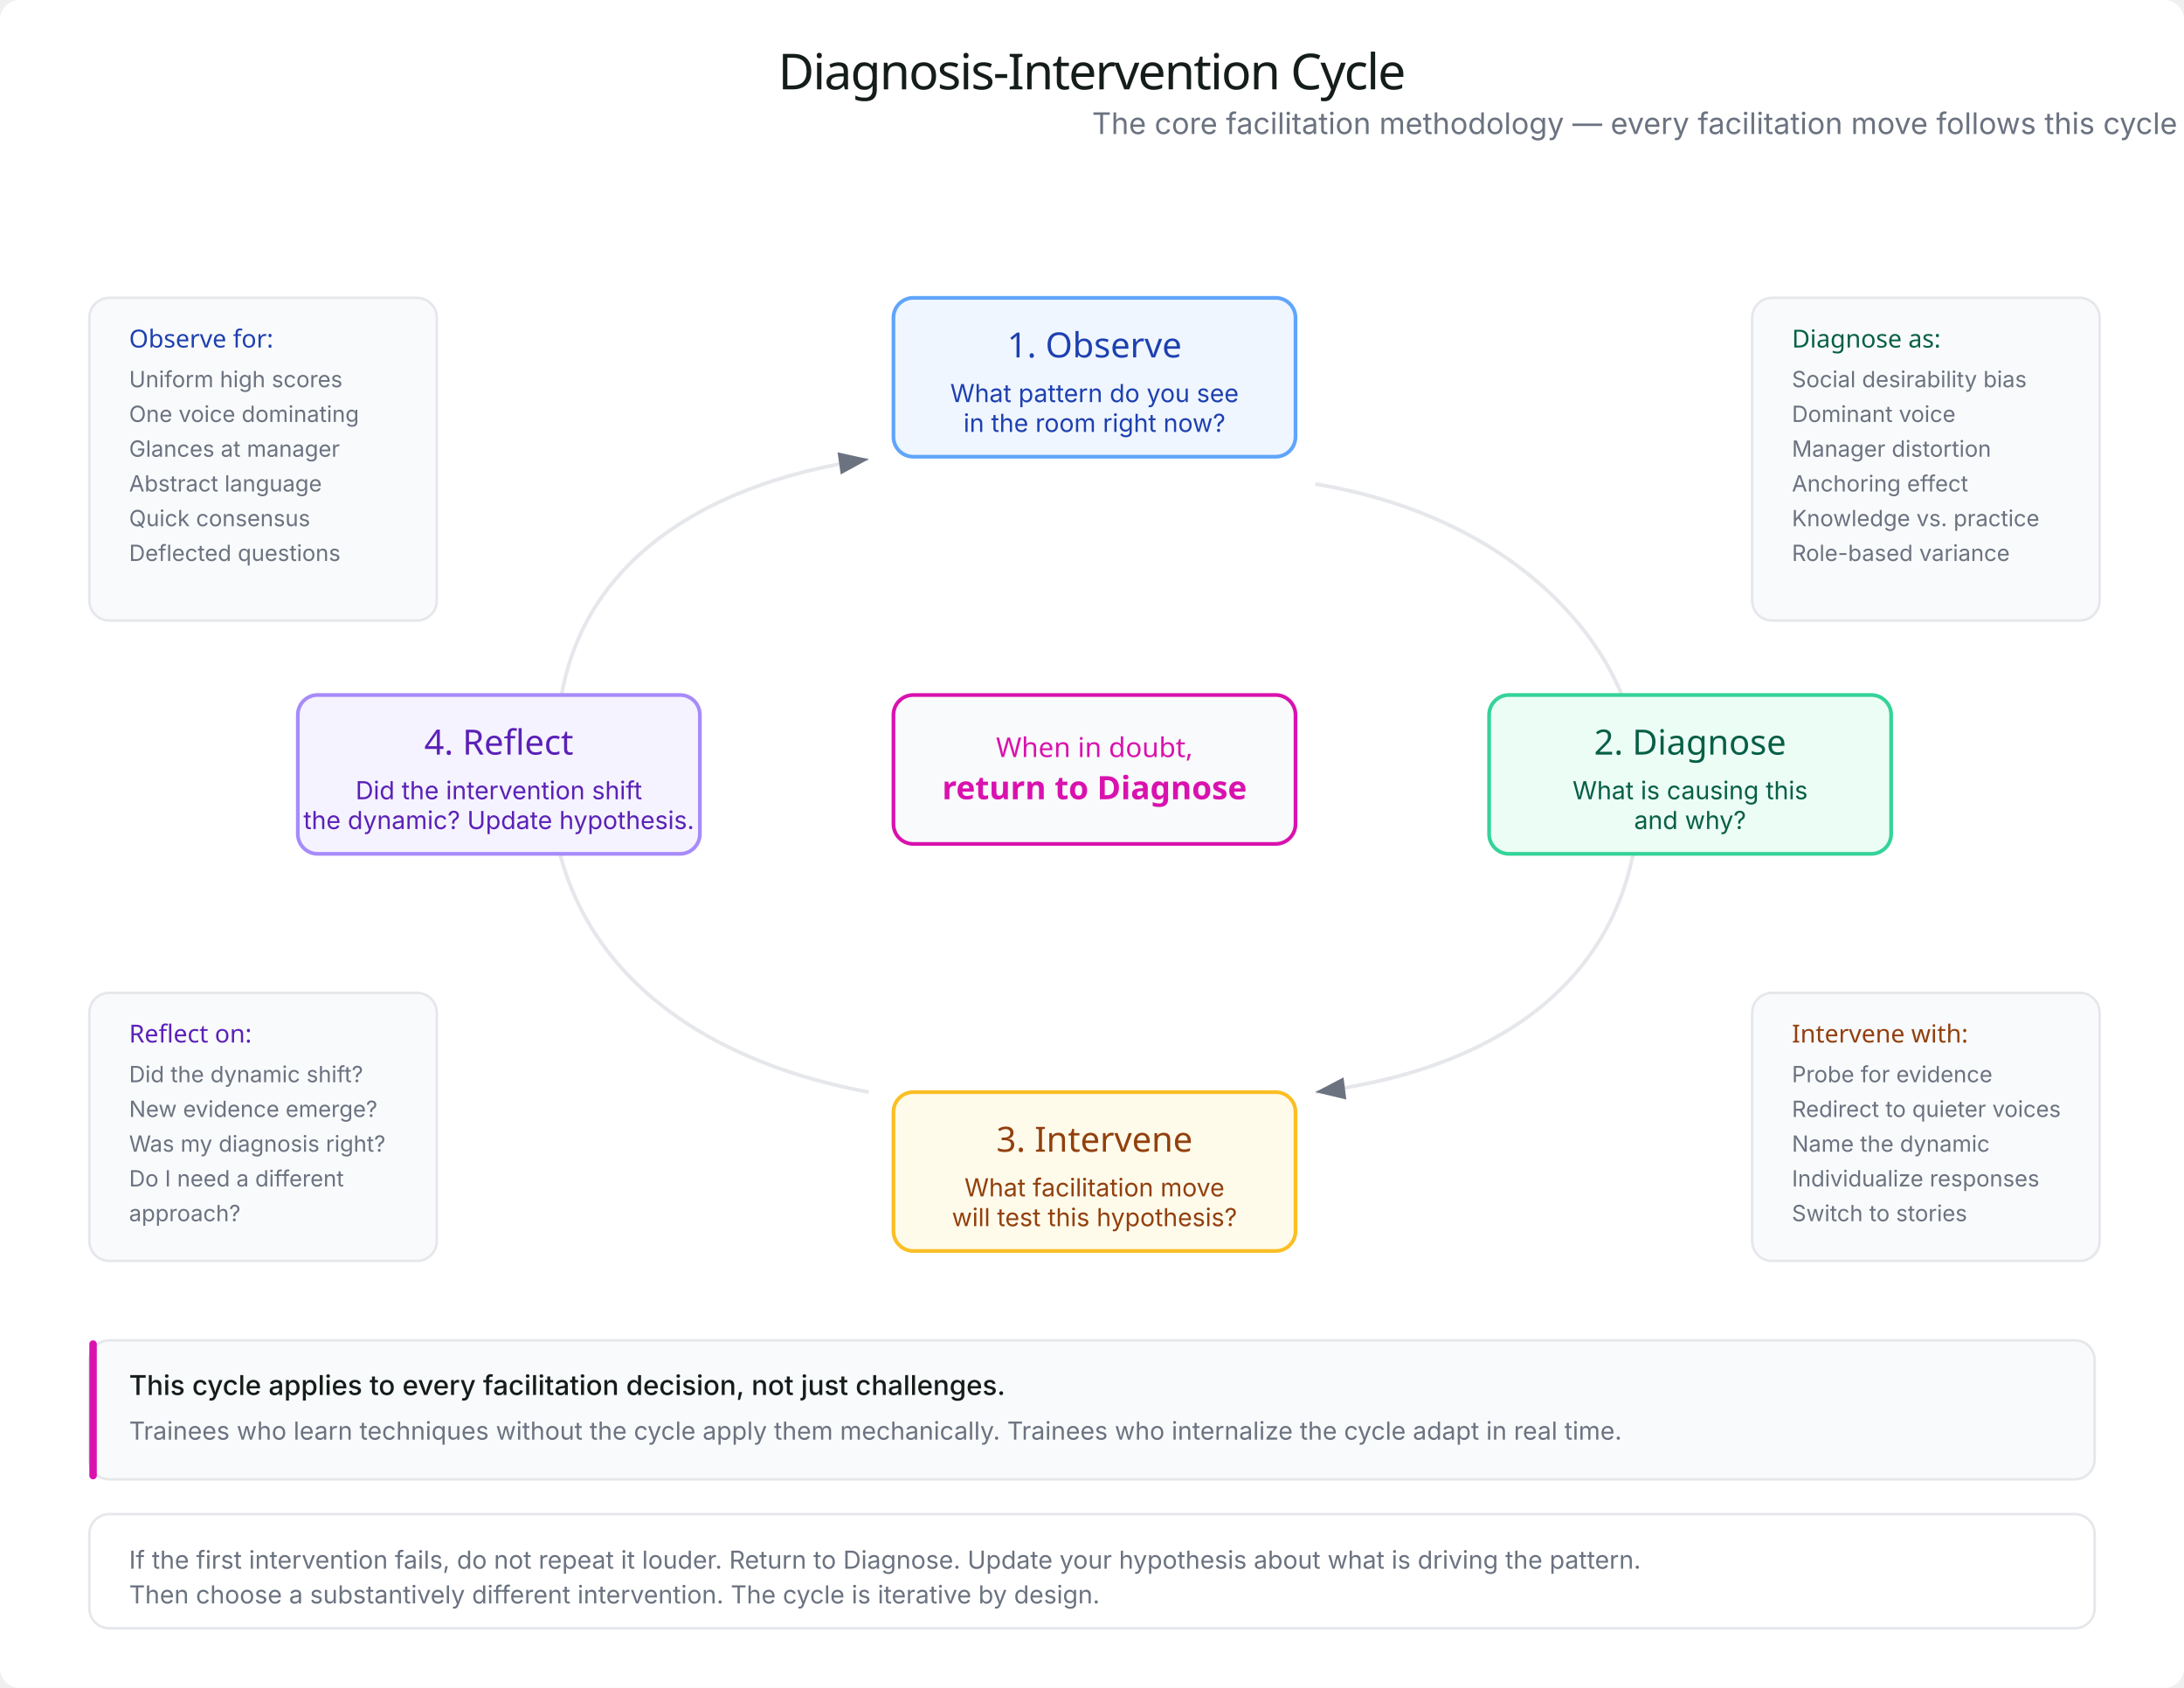
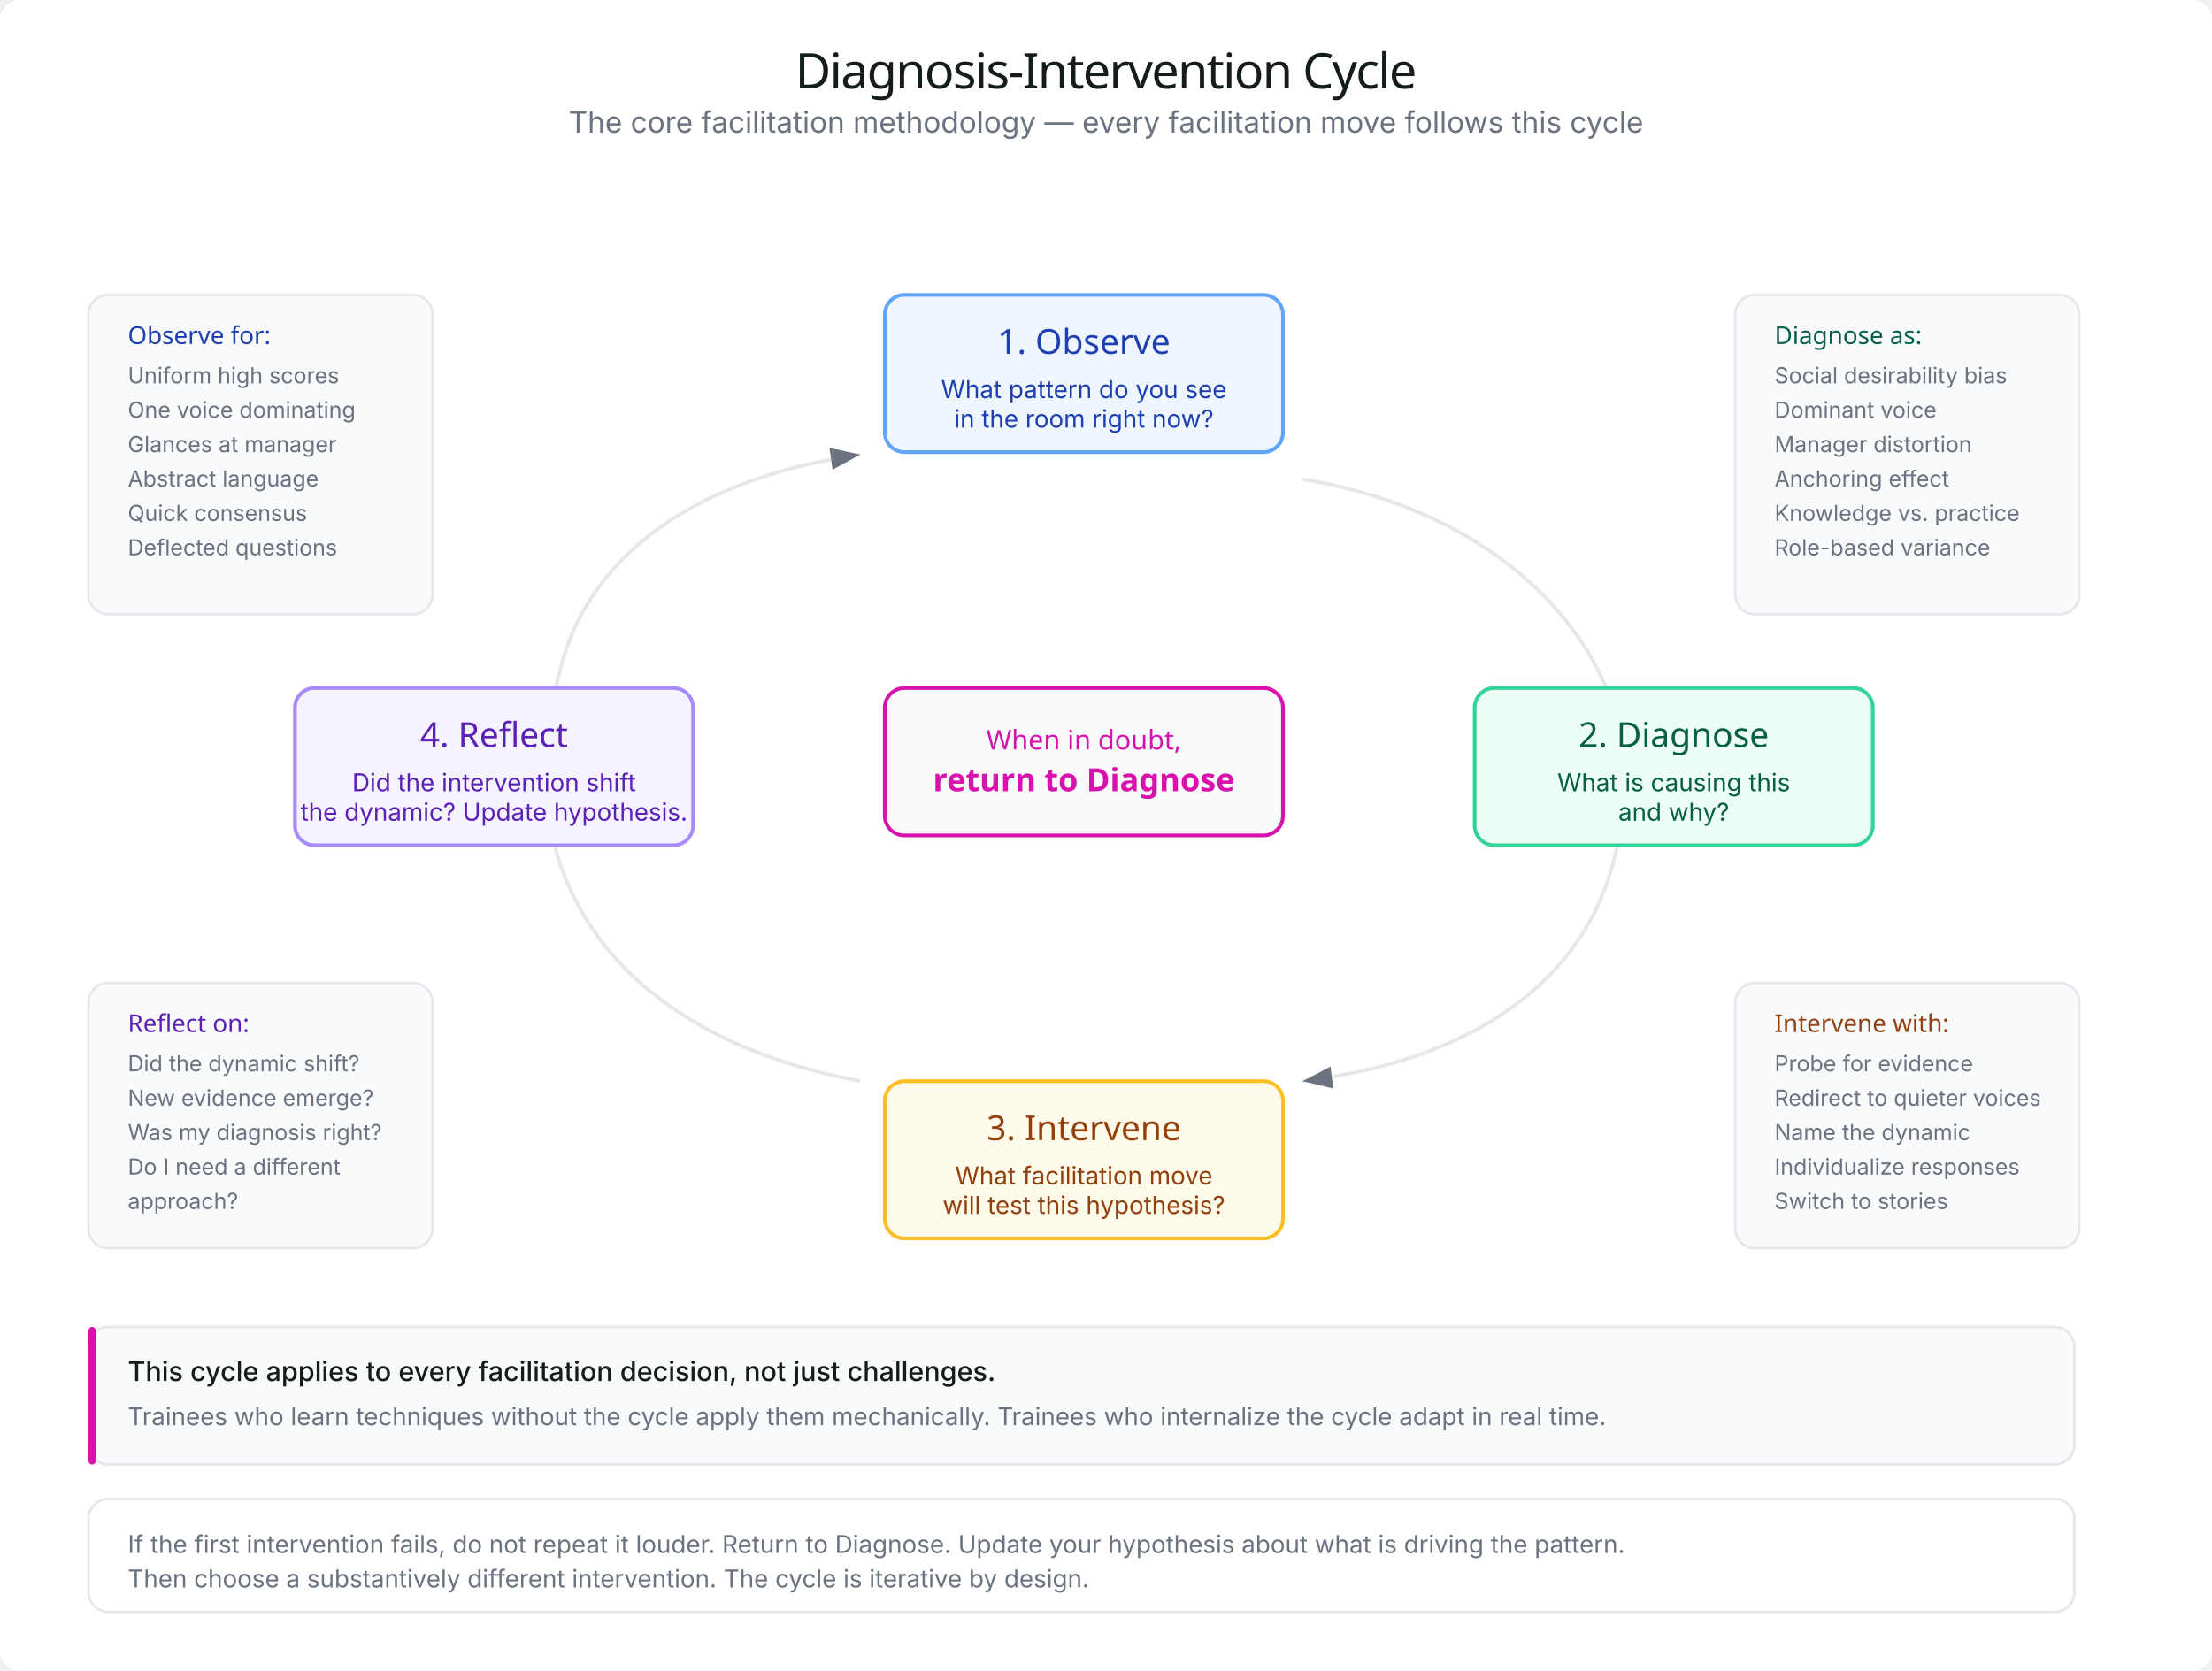
- <svg xmlns="http://www.w3.org/2000/svg" viewBox="0 0 880 680" font-family="'Inter', sans-serif">
+ <svg xmlns="http://www.w3.org/2000/svg" viewBox="0 0 900 680" font-family="'Inter', sans-serif">
  <defs>
    <marker id="arrow" markerWidth="8" markerHeight="6" refX="8" refY="3" orient="auto">
      <polygon points="0 0, 8 3, 0 6" fill="#6B7280" />
    </marker>
    <marker id="arrow-accent" markerWidth="8" markerHeight="6" refX="8" refY="3" orient="auto">
      <polygon points="0 0, 8 3, 0 6" fill="#D912AE" />
    </marker>
  </defs>
-   <rect width="880" height="680" fill="#fff" rx="8" />
-   <text x="440" y="36" text-anchor="middle" font-family="'DM Sans', sans-serif" font-size="20" font-weight="400" fill="#151D1A" letter-spacing="-0.03em">Diagnosis-Intervention Cycle</text>
-   <text x="440" y="54" font-size="12" fill="#6B7280">The core facilitation methodology — every facilitation move follows this cycle</text>
+   <rect width="900" height="680" fill="#fff" rx="8" />
+   <text x="450" y="36" text-anchor="middle" font-family="'DM Sans', sans-serif" font-size="20" font-weight="400" fill="#151D1A" letter-spacing="-0.03em">Diagnosis-Intervention Cycle</text>
+   <text x="450" y="54" text-anchor="middle" font-size="12" fill="#6B7280">The core facilitation methodology — every facilitation move follows this cycle</text>
  <path d="M 530,195 C 620,210 660,270 660,310" fill="none" stroke="#E5E7EB" stroke-width="1.5" marker-end="url(#arrow)" />
  <path d="M 660,330 C 655,390 610,430 530,440" fill="none" stroke="#E5E7EB" stroke-width="1.5" marker-end="url(#arrow)" />
  <path d="M 350,440 C 270,425 225,380 222,320" fill="none" stroke="#E5E7EB" stroke-width="1.5" marker-end="url(#arrow)" />
  <path d="M 225,290 C 230,230 280,195 350,185" fill="none" stroke="#E5E7EB" stroke-width="1.5" marker-end="url(#arrow)" />
  <rect x="360" y="280" width="162" height="60" rx="8" fill="#F9FAFB" stroke="#D912AE" stroke-width="1.5" />
  <text x="441" y="305" text-anchor="middle" font-family="'DM Sans', sans-serif" font-size="11" font-weight="500" fill="#D912AE">When in doubt,</text>
  <text x="441" y="322" text-anchor="middle" font-family="'DM Sans', sans-serif" font-size="13" font-weight="700" fill="#D912AE">return to Diagnose</text>
  <rect x="360" y="120" width="162" height="64" rx="8" fill="#EFF6FF" stroke="#60A5FA" stroke-width="1.5" />
  <text x="441" y="144" text-anchor="middle" font-family="'DM Sans', sans-serif" font-size="14" font-weight="500" fill="#1E40AF">1. Observe</text>
  <text x="441" y="162" text-anchor="middle" font-size="10" fill="#1E40AF">What pattern do you see</text>
  <text x="441" y="174" text-anchor="middle" font-size="10" fill="#1E40AF">in the room right now?</text>
  <rect x="600" y="280" width="162" height="64" rx="8" fill="#ECFDF5" stroke="#34D399" stroke-width="1.5" />
  <text x="681" y="304" text-anchor="middle" font-family="'DM Sans', sans-serif" font-size="14" font-weight="500" fill="#065F46">2. Diagnose</text>
  <text x="681" y="322" text-anchor="middle" font-size="10" fill="#065F46">What is causing this</text>
  <text x="681" y="334" text-anchor="middle" font-size="10" fill="#065F46">and why?</text>
  <rect x="360" y="440" width="162" height="64" rx="8" fill="#FFFBEB" stroke="#FBBF24" stroke-width="1.5" />
  <text x="441" y="464" text-anchor="middle" font-family="'DM Sans', sans-serif" font-size="14" font-weight="500" fill="#92400E">3. Intervene</text>
  <text x="441" y="482" text-anchor="middle" font-size="10" fill="#92400E">What facilitation move</text>
  <text x="441" y="494" text-anchor="middle" font-size="10" fill="#92400E">will test this hypothesis?</text>
  <rect x="120" y="280" width="162" height="64" rx="8" fill="#F5F3FF" stroke="#A78BFA" stroke-width="1.5" />
  <text x="201" y="304" text-anchor="middle" font-family="'DM Sans', sans-serif" font-size="14" font-weight="500" fill="#5B21B6">4. Reflect</text>
  <text x="201" y="322" text-anchor="middle" font-size="10" fill="#5B21B6">Did the intervention shift</text>
  <text x="201" y="334" text-anchor="middle" font-size="10" fill="#5B21B6">the dynamic? Update hypothesis.</text>
  <rect x="36" y="120" width="140" height="130" rx="8" fill="#F9FAFB" stroke="#E5E7EB" stroke-width="1" />
  <text x="52" y="140" font-family="'DM Sans', sans-serif" font-size="10" font-weight="500" fill="#1E40AF">Observe for:</text>
  <text x="52" y="156" font-size="9" fill="#6B7280">Uniform high scores</text>
  <text x="52" y="170" font-size="9" fill="#6B7280">One voice dominating</text>
  <text x="52" y="184" font-size="9" fill="#6B7280">Glances at manager</text>
  <text x="52" y="198" font-size="9" fill="#6B7280">Abstract language</text>
  <text x="52" y="212" font-size="9" fill="#6B7280">Quick consensus</text>
  <text x="52" y="226" font-size="9" fill="#6B7280">Deflected questions</text>
  <rect x="36" y="400" width="140" height="108" rx="8" fill="#F9FAFB" stroke="#E5E7EB" stroke-width="1" />
  <text x="52" y="420" font-family="'DM Sans', sans-serif" font-size="10" font-weight="500" fill="#5B21B6">Reflect on:</text>
  <text x="52" y="436" font-size="9" fill="#6B7280">Did the dynamic shift?</text>
  <text x="52" y="450" font-size="9" fill="#6B7280">New evidence emerge?</text>
  <text x="52" y="464" font-size="9" fill="#6B7280">Was my diagnosis right?</text>
  <text x="52" y="478" font-size="9" fill="#6B7280">Do I need a different</text>
  <text x="52" y="492" font-size="9" fill="#6B7280">approach?</text>
  <rect x="706" y="120" width="140" height="130" rx="8" fill="#F9FAFB" stroke="#E5E7EB" stroke-width="1" />
  <text x="722" y="140" font-family="'DM Sans', sans-serif" font-size="10" font-weight="500" fill="#065F46">Diagnose as:</text>
  <text x="722" y="156" font-size="9" fill="#6B7280">Social desirability bias</text>
  <text x="722" y="170" font-size="9" fill="#6B7280">Dominant voice</text>
  <text x="722" y="184" font-size="9" fill="#6B7280">Manager distortion</text>
  <text x="722" y="198" font-size="9" fill="#6B7280">Anchoring effect</text>
  <text x="722" y="212" font-size="9" fill="#6B7280">Knowledge vs. practice</text>
  <text x="722" y="226" font-size="9" fill="#6B7280">Role-based variance</text>
  <rect x="706" y="400" width="140" height="108" rx="8" fill="#F9FAFB" stroke="#E5E7EB" stroke-width="1" />
  <text x="722" y="420" font-family="'DM Sans', sans-serif" font-size="10" font-weight="500" fill="#92400E">Intervene with:</text>
  <text x="722" y="436" font-size="9" fill="#6B7280">Probe for evidence</text>
  <text x="722" y="450" font-size="9" fill="#6B7280">Redirect to quieter voices</text>
  <text x="722" y="464" font-size="9" fill="#6B7280">Name the dynamic</text>
  <text x="722" y="478" font-size="9" fill="#6B7280">Individualize responses</text>
  <text x="722" y="492" font-size="9" fill="#6B7280">Switch to stories</text>
  <rect x="36" y="540" width="808" height="56" rx="8" fill="#F9FAFB" stroke="#E5E7EB" stroke-width="1" />
  <rect x="36" y="540" width="3" height="56" rx="1.5" fill="#D912AE" />
  <text x="52" y="562" font-size="11" font-weight="500" fill="#151D1A">This cycle applies to every facilitation decision, not just challenges.</text>
  <text x="52" y="580" font-size="10" fill="#6B7280">Trainees who learn techniques without the cycle apply them mechanically. Trainees who internalize the cycle adapt in real time.</text>
  <rect x="36" y="610" width="808" height="46" rx="8" fill="#FFFFFF" stroke="#E5E7EB" stroke-width="1" />
  <text x="52" y="632" font-size="10" fill="#6B7280">If the first intervention fails, do not repeat it louder. Return to Diagnose. Update your hypothesis about what is driving the pattern.</text>
  <text x="52" y="646" font-size="10" fill="#6B7280">Then choose a substantively different intervention. The cycle is iterative by design.</text>
</svg>
